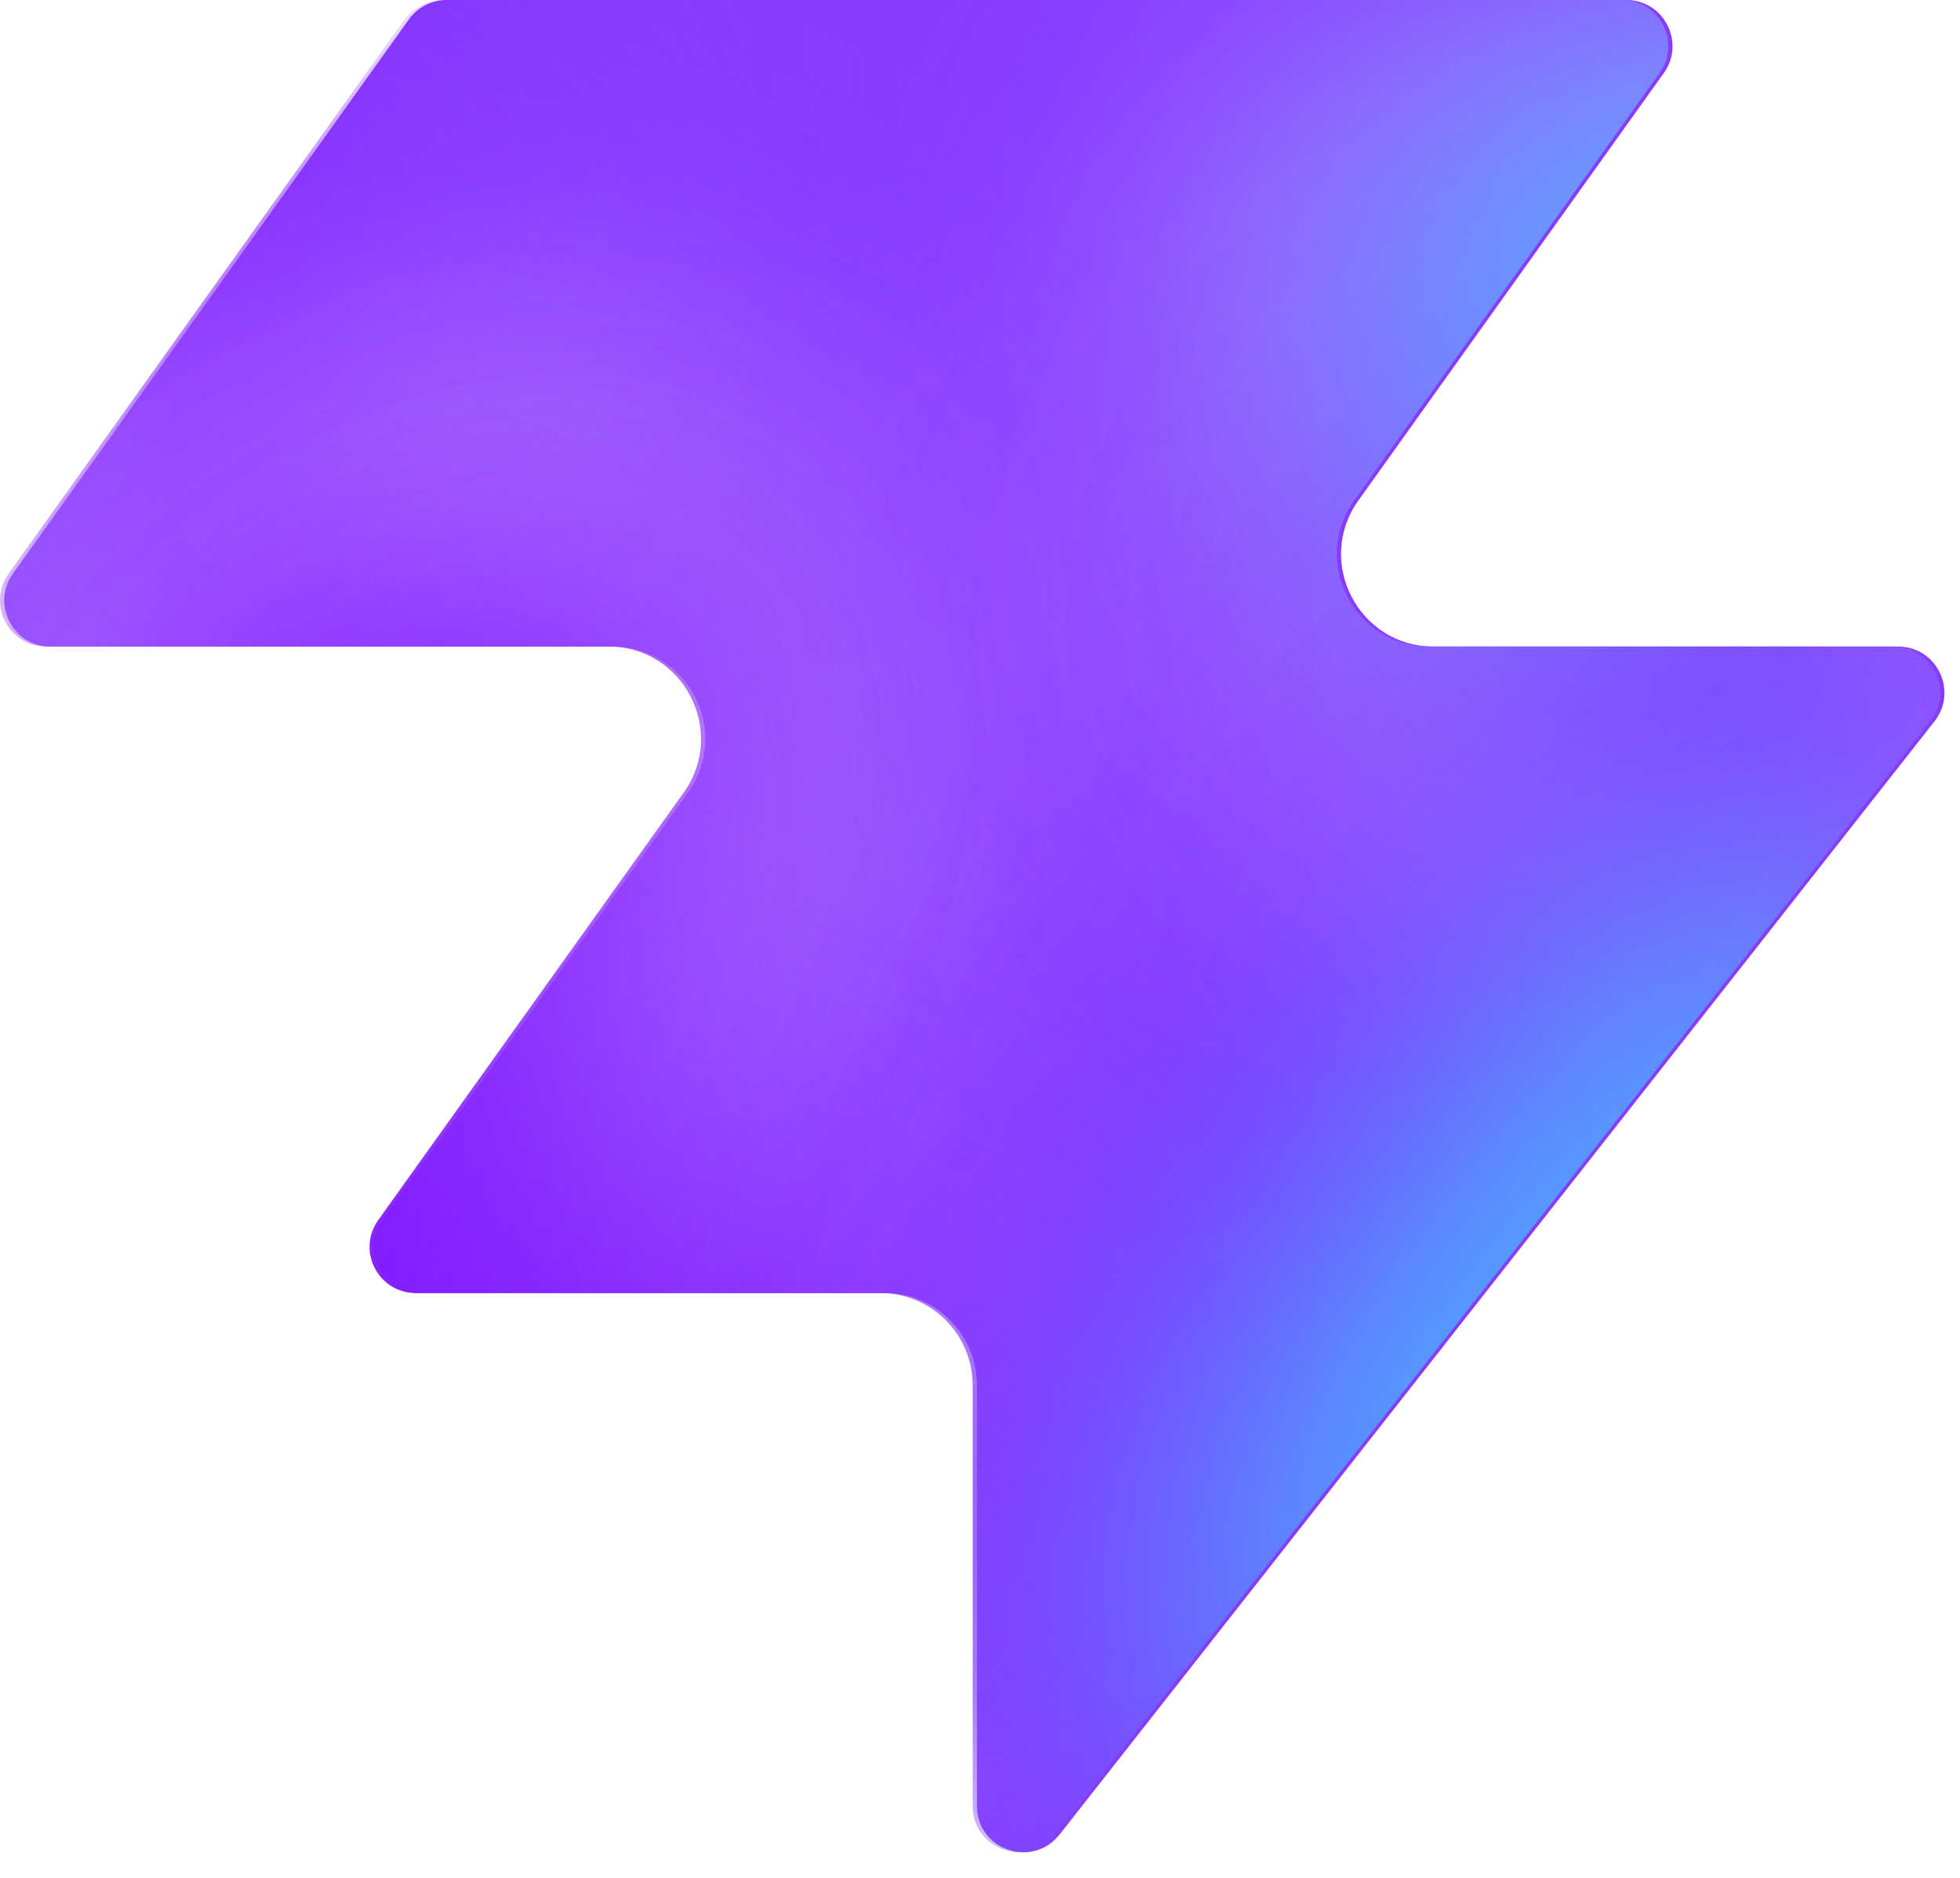
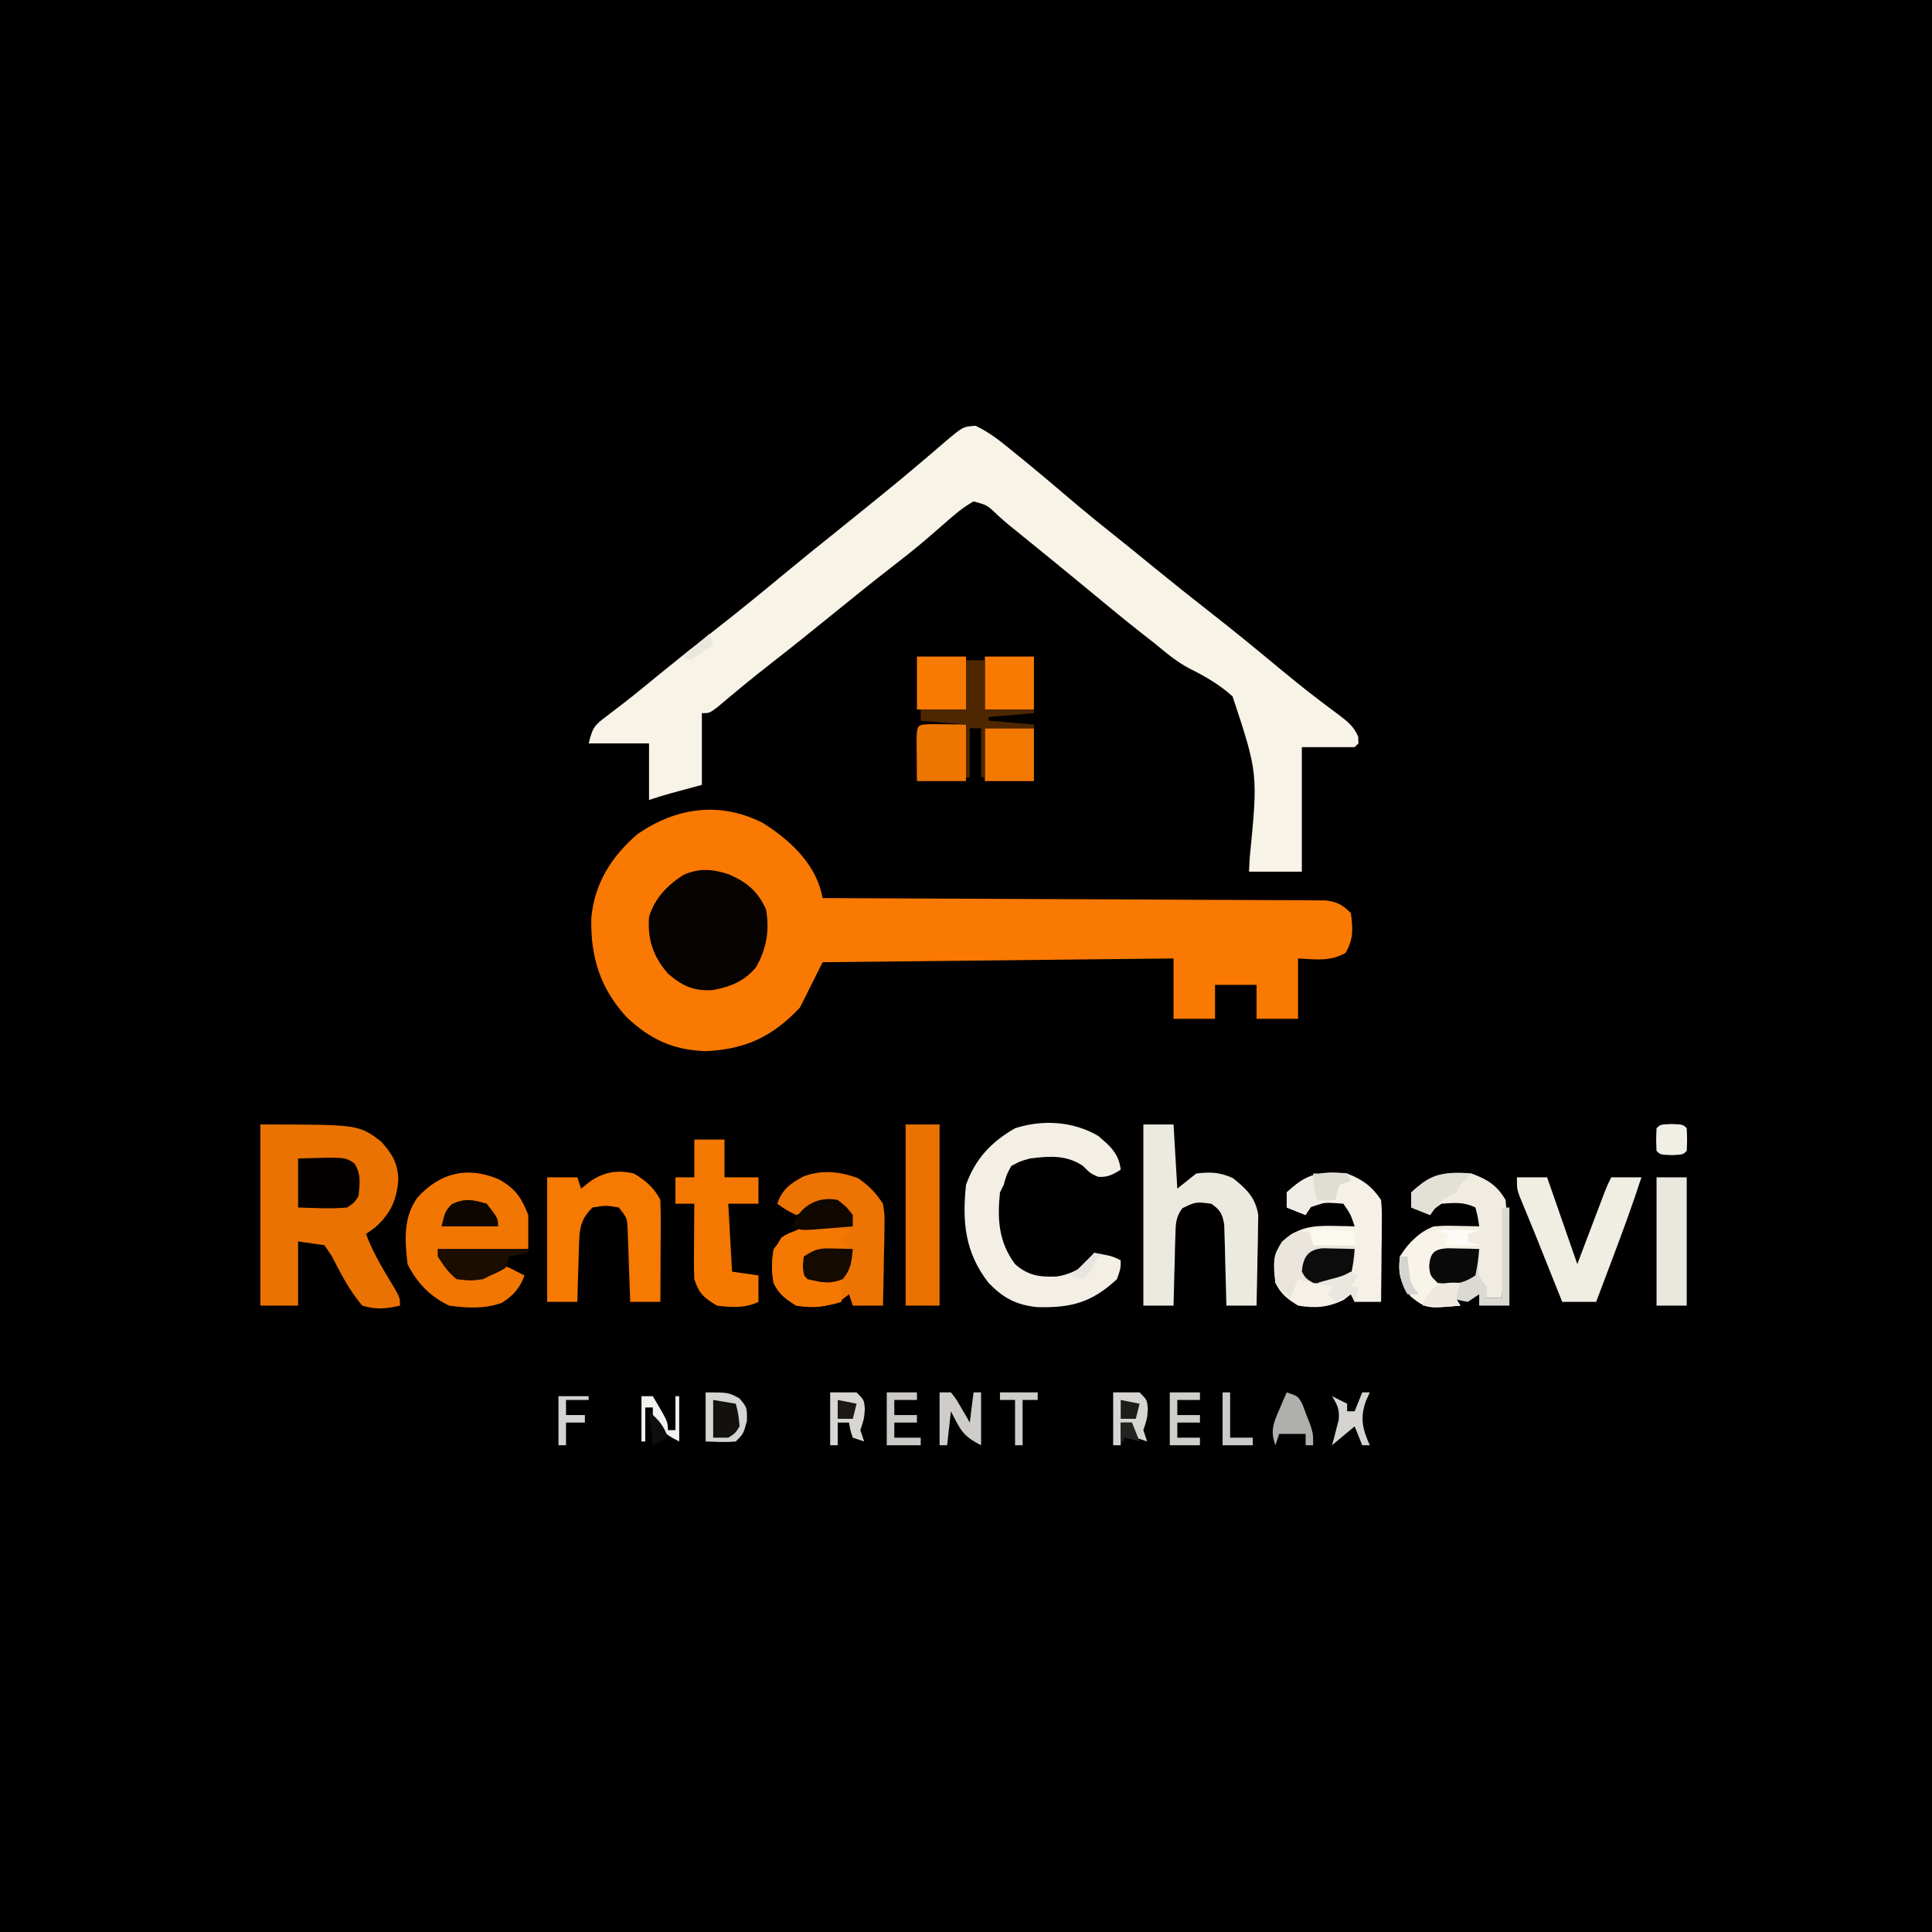
- <svg xmlns="http://www.w3.org/2000/svg" width="48" height="46" fill="none" viewBox="0 0 48 46">
-   <path fill="#863bff" d="M25.946 44.938c-.664.845-2.021.375-2.021-.698V33.937a2.26 2.26 0 0 0-2.262-2.262H10.287c-.92 0-1.456-1.04-.92-1.788l7.48-10.471c1.07-1.497 0-3.578-1.842-3.578H1.237c-.92 0-1.456-1.04-.92-1.788L10.013.474c.214-.297.556-.474.92-.474h28.894c.92 0 1.456 1.04.92 1.788l-7.48 10.471c-1.07 1.498 0 3.579 1.842 3.579h11.377c.943 0 1.473 1.088.89 1.83L25.947 44.94z" style="fill:#863bff;fill:color(display-p3 .525 .23 1);fill-opacity:1" />
-   <mask id="a" width="48" height="46" x="0" y="0" maskUnits="userSpaceOnUse" style="mask-type:alpha">
-     <path fill="#000" d="M25.842 44.938c-.664.844-2.021.375-2.021-.698V33.937a2.26 2.26 0 0 0-2.262-2.262H10.183c-.92 0-1.456-1.04-.92-1.788l7.48-10.471c1.07-1.498 0-3.579-1.842-3.579H1.133c-.92 0-1.456-1.04-.92-1.787L9.91.473c.214-.297.556-.474.92-.474h28.894c.92 0 1.456 1.04.92 1.788l-7.48 10.471c-1.07 1.498 0 3.578 1.842 3.578h11.377c.943 0 1.473 1.088.89 1.832L25.843 44.94z" style="fill:#000;fill-opacity:1" />
-   </mask>
-   <g mask="url(#a)">
-     <g filter="url(#b)">
-       <ellipse cx="5.508" cy="14.704" fill="#ede6ff" rx="5.508" ry="14.704" style="fill:#ede6ff;fill:color(display-p3 .927 .903 1);fill-opacity:1" transform="matrix(.00324 1 1 -.00324 -4.47 31.516)" />
-     </g>
-     <g filter="url(#c)">
-       <ellipse cx="10.399" cy="29.851" fill="#ede6ff" rx="10.399" ry="29.851" style="fill:#ede6ff;fill:color(display-p3 .927 .903 1);fill-opacity:1" transform="matrix(.00324 1 1 -.00324 -39.328 7.883)" />
-     </g>
-     <g filter="url(#d)">
-       <ellipse cx="5.508" cy="30.487" fill="#7e14ff" rx="5.508" ry="30.487" style="fill:#7e14ff;fill:color(display-p3 .492 .077 1);fill-opacity:1" transform="rotate(89.814 -25.913 -14.639)scale(1 -1)" />
-     </g>
-     <g filter="url(#e)">
-       <ellipse cx="5.508" cy="30.599" fill="#7e14ff" rx="5.508" ry="30.599" style="fill:#7e14ff;fill:color(display-p3 .492 .077 1);fill-opacity:1" transform="rotate(89.814 -32.644 -3.334)scale(1 -1)" />
-     </g>
-     <g filter="url(#f)">
-       <ellipse cx="5.508" cy="30.599" fill="#7e14ff" rx="5.508" ry="30.599" style="fill:#7e14ff;fill:color(display-p3 .492 .077 1);fill-opacity:1" transform="matrix(.00324 1 1 -.00324 -34.34 30.47)" />
-     </g>
-     <g filter="url(#g)">
-       <ellipse cx="14.072" cy="22.078" fill="#ede6ff" rx="14.072" ry="22.078" style="fill:#ede6ff;fill:color(display-p3 .927 .903 1);fill-opacity:1" transform="rotate(93.35 24.506 48.493)scale(-1 1)" />
-     </g>
-     <g filter="url(#h)">
-       <ellipse cx="3.47" cy="21.501" fill="#7e14ff" rx="3.47" ry="21.501" style="fill:#7e14ff;fill:color(display-p3 .492 .077 1);fill-opacity:1" transform="rotate(89.009 28.708 47.59)scale(-1 1)" />
-     </g>
-     <g filter="url(#i)">
-       <ellipse cx="3.47" cy="21.501" fill="#7e14ff" rx="3.47" ry="21.501" style="fill:#7e14ff;fill:color(display-p3 .492 .077 1);fill-opacity:1" transform="rotate(89.009 28.708 47.59)scale(-1 1)" />
-     </g>
-     <g filter="url(#j)">
-       <ellipse cx=".387" cy="8.972" fill="#7e14ff" rx="4.407" ry="29.108" style="fill:#7e14ff;fill:color(display-p3 .492 .077 1);fill-opacity:1" transform="rotate(39.51 .387 8.972)" />
-     </g>
-     <g filter="url(#k)">
-       <ellipse cx="47.523" cy="-6.092" fill="#7e14ff" rx="4.407" ry="29.108" style="fill:#7e14ff;fill:color(display-p3 .492 .077 1);fill-opacity:1" transform="rotate(37.892 47.523 -6.092)" />
-     </g>
-     <g filter="url(#l)">
-       <ellipse cx="41.412" cy="6.333" fill="#47bfff" rx="5.971" ry="9.665" style="fill:#47bfff;fill:color(display-p3 .28 .748 1);fill-opacity:1" transform="rotate(37.892 41.412 6.333)" />
-     </g>
-     <g filter="url(#m)">
-       <ellipse cx="-1.879" cy="38.332" fill="#7e14ff" rx="4.407" ry="29.108" style="fill:#7e14ff;fill:color(display-p3 .492 .077 1);fill-opacity:1" transform="rotate(37.892 -1.88 38.332)" />
-     </g>
-     <g filter="url(#n)">
-       <ellipse cx="-1.879" cy="38.332" fill="#7e14ff" rx="4.407" ry="29.108" style="fill:#7e14ff;fill:color(display-p3 .492 .077 1);fill-opacity:1" transform="rotate(37.892 -1.88 38.332)" />
-     </g>
-     <g filter="url(#o)">
-       <ellipse cx="35.651" cy="29.907" fill="#7e14ff" rx="4.407" ry="29.108" style="fill:#7e14ff;fill:color(display-p3 .492 .077 1);fill-opacity:1" transform="rotate(37.892 35.651 29.907)" />
-     </g>
-     <g filter="url(#p)">
-       <ellipse cx="38.418" cy="32.4" fill="#47bfff" rx="5.971" ry="15.297" style="fill:#47bfff;fill:color(display-p3 .28 .748 1);fill-opacity:1" transform="rotate(37.892 38.418 32.4)" />
-     </g>
-   </g>
-   <defs>
-     <filter id="b" width="60.045" height="41.654" x="-19.77" y="16.149" color-interpolation-filters="sRGB" filterUnits="userSpaceOnUse">
-       <feFlood flood-opacity="0" result="BackgroundImageFix" />
-       <feBlend in="SourceGraphic" in2="BackgroundImageFix" result="shape" />
-       <feGaussianBlur result="effect1_foregroundBlur_2002_17158" stdDeviation="7.659" />
-     </filter>
-     <filter id="c" width="90.34" height="51.437" x="-54.613" y="-7.533" color-interpolation-filters="sRGB" filterUnits="userSpaceOnUse">
-       <feFlood flood-opacity="0" result="BackgroundImageFix" />
-       <feBlend in="SourceGraphic" in2="BackgroundImageFix" result="shape" />
-       <feGaussianBlur result="effect1_foregroundBlur_2002_17158" stdDeviation="7.659" />
-     </filter>
-     <filter id="d" width="79.355" height="29.4" x="-49.64" y="2.03" color-interpolation-filters="sRGB" filterUnits="userSpaceOnUse">
-       <feFlood flood-opacity="0" result="BackgroundImageFix" />
-       <feBlend in="SourceGraphic" in2="BackgroundImageFix" result="shape" />
-       <feGaussianBlur result="effect1_foregroundBlur_2002_17158" stdDeviation="4.596" />
-     </filter>
-     <filter id="e" width="79.579" height="29.4" x="-45.045" y="20.029" color-interpolation-filters="sRGB" filterUnits="userSpaceOnUse">
-       <feFlood flood-opacity="0" result="BackgroundImageFix" />
-       <feBlend in="SourceGraphic" in2="BackgroundImageFix" result="shape" />
-       <feGaussianBlur result="effect1_foregroundBlur_2002_17158" stdDeviation="4.596" />
-     </filter>
-     <filter id="f" width="79.579" height="29.4" x="-43.513" y="21.178" color-interpolation-filters="sRGB" filterUnits="userSpaceOnUse">
-       <feFlood flood-opacity="0" result="BackgroundImageFix" />
-       <feBlend in="SourceGraphic" in2="BackgroundImageFix" result="shape" />
-       <feGaussianBlur result="effect1_foregroundBlur_2002_17158" stdDeviation="4.596" />
-     </filter>
-     <filter id="g" width="74.749" height="58.852" x="15.756" y="-17.901" color-interpolation-filters="sRGB" filterUnits="userSpaceOnUse">
-       <feFlood flood-opacity="0" result="BackgroundImageFix" />
-       <feBlend in="SourceGraphic" in2="BackgroundImageFix" result="shape" />
-       <feGaussianBlur result="effect1_foregroundBlur_2002_17158" stdDeviation="7.659" />
-     </filter>
-     <filter id="h" width="61.377" height="25.362" x="23.548" y="2.284" color-interpolation-filters="sRGB" filterUnits="userSpaceOnUse">
-       <feFlood flood-opacity="0" result="BackgroundImageFix" />
-       <feBlend in="SourceGraphic" in2="BackgroundImageFix" result="shape" />
-       <feGaussianBlur result="effect1_foregroundBlur_2002_17158" stdDeviation="4.596" />
-     </filter>
-     <filter id="i" width="61.377" height="25.362" x="23.548" y="2.284" color-interpolation-filters="sRGB" filterUnits="userSpaceOnUse">
-       <feFlood flood-opacity="0" result="BackgroundImageFix" />
-       <feBlend in="SourceGraphic" in2="BackgroundImageFix" result="shape" />
-       <feGaussianBlur result="effect1_foregroundBlur_2002_17158" stdDeviation="4.596" />
-     </filter>
-     <filter id="j" width="56.045" height="63.649" x="-27.636" y="-22.853" color-interpolation-filters="sRGB" filterUnits="userSpaceOnUse">
-       <feFlood flood-opacity="0" result="BackgroundImageFix" />
-       <feBlend in="SourceGraphic" in2="BackgroundImageFix" result="shape" />
-       <feGaussianBlur result="effect1_foregroundBlur_2002_17158" stdDeviation="4.596" />
-     </filter>
-     <filter id="k" width="54.814" height="64.646" x="20.116" y="-38.415" color-interpolation-filters="sRGB" filterUnits="userSpaceOnUse">
-       <feFlood flood-opacity="0" result="BackgroundImageFix" />
-       <feBlend in="SourceGraphic" in2="BackgroundImageFix" result="shape" />
-       <feGaussianBlur result="effect1_foregroundBlur_2002_17158" stdDeviation="4.596" />
-     </filter>
-     <filter id="l" width="33.541" height="35.313" x="24.641" y="-11.323" color-interpolation-filters="sRGB" filterUnits="userSpaceOnUse">
-       <feFlood flood-opacity="0" result="BackgroundImageFix" />
-       <feBlend in="SourceGraphic" in2="BackgroundImageFix" result="shape" />
-       <feGaussianBlur result="effect1_foregroundBlur_2002_17158" stdDeviation="4.596" />
-     </filter>
-     <filter id="m" width="54.814" height="64.646" x="-29.286" y="6.009" color-interpolation-filters="sRGB" filterUnits="userSpaceOnUse">
-       <feFlood flood-opacity="0" result="BackgroundImageFix" />
-       <feBlend in="SourceGraphic" in2="BackgroundImageFix" result="shape" />
-       <feGaussianBlur result="effect1_foregroundBlur_2002_17158" stdDeviation="4.596" />
-     </filter>
-     <filter id="n" width="54.814" height="64.646" x="-29.286" y="6.009" color-interpolation-filters="sRGB" filterUnits="userSpaceOnUse">
-       <feFlood flood-opacity="0" result="BackgroundImageFix" />
-       <feBlend in="SourceGraphic" in2="BackgroundImageFix" result="shape" />
-       <feGaussianBlur result="effect1_foregroundBlur_2002_17158" stdDeviation="4.596" />
-     </filter>
-     <filter id="o" width="54.814" height="64.646" x="8.244" y="-2.416" color-interpolation-filters="sRGB" filterUnits="userSpaceOnUse">
-       <feFlood flood-opacity="0" result="BackgroundImageFix" />
-       <feBlend in="SourceGraphic" in2="BackgroundImageFix" result="shape" />
-       <feGaussianBlur result="effect1_foregroundBlur_2002_17158" stdDeviation="4.596" />
-     </filter>
-     <filter id="p" width="39.409" height="43.623" x="18.713" y="10.588" color-interpolation-filters="sRGB" filterUnits="userSpaceOnUse">
-       <feFlood flood-opacity="0" result="BackgroundImageFix" />
-       <feBlend in="SourceGraphic" in2="BackgroundImageFix" result="shape" />
-       <feGaussianBlur result="effect1_foregroundBlur_2002_17158" stdDeviation="4.596" />
-     </filter>
-   </defs>
+ <svg xmlns="http://www.w3.org/2000/svg" version="1.1" width="512" height="512">
+   <path d="M0 0 C168.96 0 337.92 0 512 0 C512 168.96 512 337.92 512 512 C343.04 512 174.08 512 0 512 C0 343.04 0 174.08 0 0 Z " fill="#010000" transform="translate(0,0)" />
+   <path d="M0 0 C6.797 4.216 13.422 10.164 15.582 18.152 C15.72 18.762 15.858 19.372 16 20 C17.046 20.004 17.046 20.004 18.113 20.007 C35.072 20.066 52.031 20.142 68.989 20.236 C77.19 20.281 85.392 20.32 93.593 20.346 C100.74 20.369 107.888 20.403 115.035 20.449 C118.82 20.473 122.605 20.491 126.39 20.498 C129.953 20.504 133.515 20.524 137.077 20.554 C139.008 20.567 140.94 20.565 142.872 20.563 C144.021 20.576 145.171 20.588 146.356 20.601 C147.355 20.606 148.354 20.61 149.384 20.615 C152.458 21.067 153.837 21.782 156 24 C156.549 28.323 156.717 30.696 154.625 34.5 C150.463 36.878 146.74 36.249 142 36 C142 41.28 142 46.56 142 52 C138.37 52 134.74 52 131 52 C131 49.03 131 46.06 131 43 C127.37 43 123.74 43 120 43 C120 45.97 120 48.94 120 52 C116.37 52 112.74 52 109 52 C109 46.72 109 41.44 109 36 C62.965 36.495 62.965 36.495 16 37 C14.02 40.96 12.04 44.92 10 49 C2.815 56.664 -4.461 60.128 -15 60.562 C-23.6 60.282 -29.637 57.467 -35.875 51.625 C-42.95 43.951 -45.516 35.65 -45.305 25.312 C-44.456 16.09 -39.967 8.977 -33 3 C-22.743 -4.026 -11.327 -5.653 0 0 Z " fill="#F97902" transform="translate(202,218)" />
+   <path d="M0 0 C3.348 1.581 6.109 3.694 8.949 6.031 C9.558 6.521 10.167 7.01 10.794 7.515 C15.538 11.351 20.2 15.285 24.841 19.244 C28.724 22.557 32.672 25.771 36.672 28.941 C40.203 31.757 43.699 34.614 47.199 37.469 C52.223 41.562 57.276 45.61 62.387 49.594 C68.381 54.268 74.253 59.082 80.097 63.943 C83.555 66.809 87.033 69.63 90.605 72.352 C91.579 73.096 91.579 73.096 92.572 73.855 C93.791 74.781 95.016 75.698 96.248 76.605 C98.573 78.374 100.244 79.666 101.387 82.398 C101.418 83.269 101.418 83.269 101.449 84.156 C101.119 84.486 100.789 84.816 100.449 85.156 C95.829 85.156 91.209 85.156 86.449 85.156 C86.449 96.046 86.449 106.936 86.449 118.156 C81.829 118.156 77.209 118.156 72.449 118.156 C72.508 116.988 72.567 115.819 72.627 114.615 C74.84 92.076 74.84 92.076 68.09 71.703 C64.659 68.605 60.818 66.38 56.69 64.329 C53.253 62.53 50.42 60.126 47.449 57.656 C46.314 56.765 45.176 55.877 44.035 54.992 C39.267 51.245 34.603 47.373 29.93 43.508 C24.247 38.808 18.533 34.147 12.801 29.506 C12.186 29.008 11.571 28.51 10.938 27.996 C10.349 27.524 9.761 27.052 9.155 26.566 C8.012 25.621 6.894 24.645 5.802 23.641 C3.025 20.989 3.025 20.989 -0.559 20.039 C-3.491 21.684 -5.927 23.808 -8.426 26.031 C-9.592 27.044 -10.76 28.054 -11.93 29.062 C-12.529 29.579 -13.129 30.096 -13.747 30.629 C-16.558 33.009 -19.454 35.273 -22.363 37.531 C-27.478 41.511 -32.531 45.557 -37.551 49.656 C-43.181 54.252 -48.854 58.783 -54.587 63.249 C-59.292 66.924 -63.881 70.722 -68.441 74.574 C-70.551 76.156 -70.551 76.156 -72.551 76.156 C-72.551 82.426 -72.551 88.696 -72.551 95.156 C-75.318 95.905 -78.085 96.654 -80.852 97.402 C-82.766 97.937 -84.665 98.528 -86.551 99.156 C-86.551 94.206 -86.551 89.256 -86.551 84.156 C-91.831 84.156 -97.111 84.156 -102.551 84.156 C-101.438 79.707 -100.971 79.33 -97.488 76.719 C-96.585 76.025 -95.681 75.332 -94.75 74.617 C-94.243 74.23 -93.735 73.843 -93.212 73.444 C-90.025 70.973 -86.921 68.398 -83.801 65.844 C-78.778 61.749 -73.724 57.702 -68.613 53.719 C-62.517 48.964 -56.546 44.066 -50.588 39.139 C-46.151 35.47 -41.686 31.842 -37.18 28.258 C-34.433 26.062 -31.701 23.85 -28.972 21.632 C-27.61 20.524 -26.245 19.419 -24.879 18.316 C-21.26 15.386 -17.678 12.423 -14.141 9.395 C-13.424 8.79 -12.708 8.185 -11.969 7.561 C-10.591 6.397 -9.223 5.22 -7.867 4.031 C-3.302 0.202 -3.302 0.202 0 0 Z " fill="#F8F3E7" transform="translate(258.5508,112.8438)" />
+   <path d="M0 0 C26.028 0 26.028 0 31.996 4.508 C34.897 7.763 36.398 10.13 36.562 14.562 C36.15 20.08 34.494 23.679 30.312 27.375 C29.168 28.179 29.168 28.179 28 29 C29.893 34.172 32.7 38.657 35.539 43.355 C37 46 37 46 37 48 C33.399 48.863 30.565 49.104 27 48 C23.603 44.01 21.365 39.654 19 35 C18.34 34.01 17.68 33.02 17 32 C14.69 31.67 12.38 31.34 10 31 C10 36.61 10 42.22 10 48 C6.7 48 3.4 48 0 48 C0 32.16 0 16.32 0 0 Z " fill="#EA7202" transform="translate(69,298)" />
+   <path d="M0 0 C3.202 2.715 5.523 4.707 6 9 C3.899 10.276 2.549 11.035 0.062 10.875 C-2 10 -2 10 -4.062 7.938 C-8.465 5.033 -12.86 5.365 -18 6 C-20.733 6.774 -20.733 6.774 -23 8 C-24.311 10.443 -24.311 10.443 -25 13 C-25.33 13.66 -25.66 14.32 -26 15 C-26.729 22.098 -26.366 28.159 -22 34 C-18.593 37.028 -15.538 37.473 -10.996 37.293 C-7.899 36.838 -5.613 35.68 -3 34 C-2.34 33.01 -1.68 32.02 -1 31 C3.75 31.875 3.75 31.875 6 33 C6 35.125 6 35.125 5 38 C-1.748 44.199 -7.05 45.629 -16.152 45.402 C-21.725 44.82 -25.122 42.987 -29 39 C-35.259 30.973 -36.04 22.93 -35 13 C-32.5 6.062 -28.316 1.626 -22 -2 C-14.651 -4.368 -6.639 -3.851 0 0 Z " fill="#F3EFE5" transform="translate(291,301)" />
+   <path d="M0 0 C4.349 2.448 5.921 4.789 7.75 9.438 C7.75 12.408 7.75 15.377 7.75 18.438 C-0.17 18.438 -8.09 18.438 -16.25 18.438 C-13.969 22.117 -13.969 22.117 -11.25 25.438 C-6.349 25.925 -6.349 25.925 -2.125 23.812 C-1.506 23.359 -0.887 22.905 -0.25 22.438 C2.375 23.188 2.375 23.188 4.75 24.438 C5.41 24.767 6.07 25.098 6.75 25.438 C5.576 28.724 3.765 30.825 0.789 32.672 C-3.737 34.371 -8.526 34.08 -13.25 33.438 C-18.268 31.018 -21.75 27.438 -24.25 22.438 C-24.957 16.119 -25.454 10.171 -21.625 4.812 C-15.599 -1.862 -8.236 -3.552 0 0 Z " fill="#F27602" transform="translate(132.25,312.5625)" />
+   <path d="M0 0 C3.01 2.03 4.674 3.79 6.688 6.812 C7.142 9.859 7.142 9.859 7.078 13.207 C7.059 15.01 7.059 15.01 7.039 16.85 C7.006 18.095 6.972 19.341 6.938 20.625 C6.919 21.89 6.901 23.155 6.883 24.459 C6.836 27.578 6.77 30.695 6.688 33.812 C4.048 33.812 1.407 33.812 -1.312 33.812 C-1.643 32.822 -1.972 31.832 -2.312 30.812 C-2.952 31.308 -3.591 31.802 -4.25 32.312 C-8.348 34.32 -11.822 34.569 -16.312 33.812 C-19.183 32.019 -20.804 30.83 -22.312 27.812 C-22.791 24.731 -22.891 21.883 -22.312 18.812 C-20.18 16.01 -17.454 14.383 -14.312 12.812 C-12.105 12.742 -9.896 12.728 -7.688 12.75 C-6.499 12.759 -5.31 12.768 -4.086 12.777 C-3.171 12.789 -2.255 12.801 -1.312 12.812 C-3.067 9.63 -3.067 9.63 -5.312 6.812 C-10.087 7.228 -10.087 7.228 -14.438 9.062 C-15.056 9.31 -15.675 9.557 -16.312 9.812 C-19.062 8.438 -19.062 8.438 -21.312 6.812 C-20.107 3.062 -17.804 1.382 -14.375 -0.426 C-9.435 -2.25 -4.874 -1.747 0 0 Z " fill="#ED7302" transform="translate(227.3125,312.1875)" />
+   <path d="M0 0 C4.783 2.103 7.647 4.423 9.855 9.301 C10.84 14.826 10.012 19.691 7.246 24.57 C4.255 28.293 0.387 29.846 -4.23 30.676 C-9.352 30.99 -12.335 29.591 -16.145 26.301 C-20.08 21.728 -21.562 17.276 -21.145 11.301 C-19.648 6.369 -16.338 2.937 -12.062 0.184 C-7.884 -1.74 -4.208 -1.372 0 0 Z " fill="#060300" transform="translate(193.1445,231.6992)" />
+   <path d="M0 0 C2.64 0 5.28 0 8 0 C8.33 5.61 8.66 11.22 9 17 C10.65 15.68 12.3 14.36 14 13 C17.808 12.524 20.173 12.635 23.688 14.188 C27.3 17.019 29.76 19.39 30.454 24.046 C30.423 25.704 30.423 25.704 30.391 27.395 C30.371 29.198 30.371 29.198 30.352 31.037 C30.318 32.283 30.285 33.529 30.25 34.812 C30.232 36.078 30.214 37.343 30.195 38.646 C30.148 41.765 30.082 44.882 30 48 C27.36 48 24.72 48 22 48 C21.985 47.289 21.971 46.577 21.956 45.844 C21.881 42.625 21.785 39.406 21.688 36.188 C21.665 35.068 21.642 33.948 21.619 32.795 C21.566 31.185 21.566 31.185 21.512 29.543 C21.486 28.553 21.459 27.563 21.432 26.544 C20.938 23.634 20.384 22.695 18 21 C13.928 20.478 13.928 20.478 10.344 22.177 C8.502 24.675 8.57 26.457 8.488 29.543 C8.453 30.616 8.417 31.689 8.381 32.795 C8.347 34.474 8.347 34.474 8.312 36.188 C8.278 37.319 8.244 38.45 8.209 39.615 C8.126 42.41 8.057 45.205 8 48 C5.36 48 2.72 48 0 48 C0 32.16 0 16.32 0 0 Z " fill="#ECE9DF" transform="translate(303,298)" />
+   <path d="M0 0 C3.999 1.519 6.595 3.393 9 7 C9.227 9.819 9.227 9.819 9.195 13.199 C9.189 14.408 9.182 15.616 9.176 16.861 C9.159 18.124 9.142 19.387 9.125 20.688 C9.116 21.962 9.107 23.236 9.098 24.549 C9.074 27.699 9.041 30.85 9 34 C6.69 34 4.38 34 2 34 C1.67 33.34 1.34 32.68 1 32 C0.361 32.495 -0.279 32.99 -0.938 33.5 C-5.036 35.507 -8.51 35.756 -13 35 C-15.87 33.206 -17.491 32.017 -19 29 C-19.575 21.98 -19.575 21.98 -17.312 18.125 C-13.102 14.256 -9.291 13.752 -3.688 13.875 C-2.619 13.893 -1.55 13.911 -0.449 13.93 C0.359 13.953 1.167 13.976 2 14 C0.912 10.75 0.912 10.75 -1 8 C-5.031 7.675 -5.031 7.675 -9 8 C-9.99 9.485 -9.99 9.485 -11 11 C-13.475 10.01 -13.475 10.01 -16 9 C-16 7.68 -16 6.36 -16 5 C-10.796 0.207 -6.933 -0.838 0 0 Z " fill="#F5F1E7" transform="translate(357,311)" />
+   <path d="M0 0 C3.015 1.765 5.413 3.827 7 7 C7.085 9.032 7.107 11.067 7.098 13.102 C7.094 14.313 7.091 15.525 7.088 16.773 C7.08 18.044 7.071 19.315 7.062 20.625 C7.058 21.904 7.053 23.183 7.049 24.5 C7.037 27.667 7.021 30.833 7 34 C4.36 34 1.72 34 -1 34 C-1.02 33.349 -1.04 32.699 -1.06 32.028 C-1.155 29.081 -1.265 26.134 -1.375 23.188 C-1.406 22.163 -1.437 21.139 -1.469 20.084 C-1.507 19.101 -1.546 18.118 -1.586 17.105 C-1.633 15.747 -1.633 15.747 -1.681 14.36 C-1.86 11.735 -1.86 11.735 -4 9 C-7.458 8.417 -7.458 8.417 -11 9 C-13.816 11.857 -14.391 14.039 -14.512 17.984 C-14.547 18.919 -14.583 19.854 -14.619 20.816 C-14.653 22.269 -14.653 22.269 -14.688 23.75 C-14.722 24.734 -14.756 25.717 -14.791 26.73 C-14.873 29.154 -14.943 31.576 -15 34 C-17.64 34 -20.28 34 -23 34 C-23 23.11 -23 12.22 -23 1 C-20.36 1 -17.72 1 -15 1 C-14.67 1.99 -14.34 2.98 -14 4 C-13.175 3.34 -12.35 2.68 -11.5 2 C-7.762 -0.46 -4.369 -1.034 0 0 Z " fill="#F67902" transform="translate(168,311)" />
+   <path d="M0 0 C4.238 1.57 6.703 3.11 9 7 C9.249 9.841 9.249 9.841 9.074 13.078 C9.019 14.238 8.965 15.398 8.908 16.594 C8.835 17.8 8.763 19.007 8.688 20.25 C8.596 22.083 8.596 22.083 8.502 23.953 C8.349 26.97 8.181 29.985 8 33 C6.68 33 5.36 33 4 33 C1.086 28.222 0.801 25.449 2 20 C0.187 20.14 -1.625 20.287 -3.438 20.438 C-4.447 20.519 -5.456 20.6 -6.496 20.684 C-8.936 20.732 -8.936 20.732 -10 22 C-10.041 23.666 -10.043 25.334 -10 27 C-7.69 27.66 -5.38 28.32 -3 29 C-3.186 29.619 -3.371 30.238 -3.562 30.875 C-4.237 33.042 -4.237 33.042 -3 35 C-11.987 35.785 -11.987 35.785 -16.062 32.625 C-18.877 28.812 -19.55 26.771 -19 22 C-16.435 18.295 -14.238 15.597 -10 14 C-6.984 13.805 -6.984 13.805 -3.75 13.875 C-2.672 13.893 -1.595 13.911 -0.484 13.93 C0.745 13.964 0.745 13.964 2 14 C1.656 11.527 1.656 11.527 1 9 C-2.05 7.475 -4.642 7.764 -8 8 C-9.944 9.354 -9.944 9.354 -11 11 C-13.475 10.01 -13.475 10.01 -16 9 C-16 7.68 -16 6.36 -16 5 C-10.729 0.145 -6.982 -0.658 0 0 Z " fill="#F1ECE1" transform="translate(390,311)" />
+   <path d="M0 0 C2.64 0 5.28 0 8 0 C8 3.3 8 6.6 8 10 C10.97 10 13.94 10 17 10 C17 12.31 17 14.62 17 17 C14.36 17 11.72 17 9 17 C9.33 22.94 9.66 28.88 10 35 C13.465 35.495 13.465 35.495 17 36 C17 38.31 17 40.62 17 43 C13.54 44.73 9.783 44.484 6 44 C2.501 41.886 1.294 40.883 0 37 C-0.081 35.446 -0.108 33.888 -0.098 32.332 C-0.094 31.439 -0.091 30.547 -0.088 29.627 C-0.08 28.698 -0.071 27.769 -0.062 26.812 C-0.058 25.872 -0.053 24.932 -0.049 23.963 C-0.037 21.642 -0.021 19.321 0 17 C-1.65 17 -3.3 17 -5 17 C-5 14.69 -5 12.38 -5 10 C-3.35 10 -1.7 10 0 10 C0 6.7 0 3.4 0 0 Z " fill="#F57802" transform="translate(184,302)" />
+   <path d="M0 0 C2.64 0 5.28 0 8 0 C10.64 7.59 13.28 15.18 16 23 C18.589 16.179 18.589 16.179 21.176 9.358 C21.659 8.086 21.659 8.086 22.152 6.789 C22.482 5.92 22.812 5.05 23.152 4.155 C24 2 24 2 25 0 C27.64 0 30.28 0 33 0 C30.639 7.268 28.014 14.415 25.312 21.562 C24.897 22.667 24.481 23.771 24.053 24.908 C23.037 27.606 22.019 30.303 21 33 C18.03 33 15.06 33 12 33 C6.141 18.352 6.141 18.352 5.08 15.688 C4.345 13.858 3.598 12.032 2.842 10.21 C2.476 9.323 2.111 8.437 1.734 7.523 C1.401 6.726 1.069 5.929 0.726 5.107 C0 3 0 3 0 0 Z " fill="#F0EDE3" transform="translate(402,312)" />
+   <path d="M0 0 C2.97 0 5.94 0 9 0 C9 15.84 9 31.68 9 48 C6.03 48 3.06 48 0 48 C0 32.16 0 16.32 0 0 Z " fill="#E97201" transform="translate(240,298)" />
+   <path d="M0 0 C2.64 0 5.28 0 8 0 C8 11.22 8 22.44 8 34 C5.36 34 2.72 34 0 34 C0 22.78 0 11.56 0 0 Z " fill="#EAE7DE" transform="translate(439,312)" />
+   <path d="M0 0 C-0.99 1.485 -0.99 1.485 -2 3 C-1.34 3.66 -0.68 4.32 0 5 C-0.94 5.091 -0.94 5.091 -1.898 5.184 C-2.716 5.267 -3.533 5.351 -4.375 5.438 C-5.187 5.519 -5.999 5.6 -6.836 5.684 C-9.043 5.891 -9.043 5.891 -11 7 C-11 8.65 -11 10.3 -11 12 C-9.886 12.144 -8.773 12.289 -7.625 12.438 C-4 13 -4 13 -2 14 C-2 15.65 -2 17.3 -2 19 C-6.051 20.35 -9.765 20.557 -14 20 C-16.87 18.206 -18.491 17.017 -20 14 C-20.748 9.183 -20.699 6.007 -17.875 1.938 C-12.855 -1.62 -5.823 -0.359 0 0 Z " fill="#F57802" transform="translate(225,326)" />
+   <path d="M0 0 C0 0.99 0 1.98 0 3 C3.63 3 7.26 3 11 3 C11.318 6.496 11.396 8.397 9.438 11.375 C6.127 13.582 3.91 13.349 0 13 C-2.438 12.5 -2.438 12.5 -4 12 C-4.66 13.65 -5.32 15.3 -6 17 C-8 15.5 -8 15.5 -10 13 C-10.611 8.189 -10.739 6.157 -8.125 2.062 C-5.049 -0.923 -3.999 -1.2 0 0 Z " fill="#E9E5DC" transform="translate(348,327)" />
+   <path d="M0 0 C1.281 0.009 2.563 0.018 3.883 0.027 C4.87 0.039 5.858 0.051 6.875 0.062 C5.885 0.393 4.895 0.723 3.875 1.062 C3.875 1.722 3.875 2.382 3.875 3.062 C4.865 3.393 5.855 3.723 6.875 4.062 C5.953 4.136 5.953 4.136 5.012 4.211 C4.203 4.286 3.395 4.36 2.562 4.438 C1.762 4.507 0.961 4.577 0.137 4.648 C-2.397 4.958 -2.397 4.958 -5.125 7.062 C-5.375 9.646 -5.375 9.646 -5.125 12.062 C-2.815 12.723 -0.505 13.383 1.875 14.062 C1.689 14.681 1.504 15.3 1.312 15.938 C0.638 18.104 0.638 18.104 1.875 20.062 C-7.112 20.848 -7.112 20.848 -11.188 17.688 C-14.002 13.874 -14.675 11.833 -14.125 7.062 C-10.247 0.797 -7.108 -0.065 0 0 Z " fill="#F8F4E9" transform="translate(385.125,325.9375)" />
+   <path d="M0 0 C0.66 0 1.32 0 2 0 C2 8.58 2 17.16 2 26 C-0.64 26 -3.28 26 -6 26 C-6 25.01 -6 24.02 -6 23 C-6.99 23.66 -7.98 24.32 -9 25 C-11.188 24.625 -11.188 24.625 -13 24 C-12.67 23.34 -12.34 22.68 -12 22 C-12.99 21.67 -13.98 21.34 -15 21 C-17.188 19.75 -17.188 19.75 -19 18 C-19.375 15.438 -19.375 15.438 -19 13 C-17 11 -17 11 -14.398 10.805 C-13.401 10.828 -12.403 10.851 -11.375 10.875 C-9.871 10.902 -9.871 10.902 -8.336 10.93 C-7.565 10.953 -6.794 10.976 -6 11 C-6.041 12.093 -6.082 13.186 -6.125 14.312 C-6.321 18.089 -6.321 18.089 -4 21 C-4 21.99 -4 22.98 -4 24 C-2.68 24 -1.36 24 0 24 C0 16.08 0 8.16 0 0 Z " fill="#DAD9D2" transform="translate(398,320)" />
+   <path d="M0 0 C12.458 -0.37 12.458 -0.37 14.895 1.293 C16.756 4.168 16.355 6.691 16 10 C14.895 11.707 14.895 11.707 13 13 C8.638 13.407 4.39 13.13 0 13 C0 8.71 0 4.42 0 0 Z " fill="#030100" transform="translate(79,307)" />
+   <path d="M0 0 C3.092 0.033 6.185 0.065 9.277 0.098 C9.277 5.048 9.277 9.998 9.277 15.098 C4.987 15.098 0.697 15.098 -3.723 15.098 C-3.75 12.785 -3.769 10.473 -3.785 8.16 C-3.797 6.872 -3.808 5.585 -3.82 4.258 C-3.693 0.132 -3.693 0.132 0 0 Z " fill="#EE7603" transform="translate(246.7227,191.9023)" />
+   <path d="M0 0 C4.29 0 8.58 0 13 0 C13 4.62 13 9.24 13 14 C8.71 14 4.42 14 0 14 C0 9.38 0 4.76 0 0 Z " fill="#F37802" transform="translate(261,193)" />
+   <path d="M0 0 C4.29 0 8.58 0 13 0 C13 4.62 13 9.24 13 14 C8.71 14 4.42 14 0 14 C0 9.38 0 4.76 0 0 Z " fill="#F97A01" transform="translate(261,174)" />
+   <path d="M0 0 C4.29 0 8.58 0 13 0 C13 4.62 13 9.24 13 14 C8.71 14 4.42 14 0 14 C0 9.38 0 4.76 0 0 Z " fill="#F97A03" transform="translate(243,174)" />
+   <path d="M0 0 C1.65 0 3.3 0 5 0 C5 4.29 5 8.58 5 13 C9.29 13 13.58 13 18 13 C18 13.33 18 13.66 18 14 C12.06 14.495 12.06 14.495 6 15 C6 15.33 6 15.66 6 16 C9.96 16.33 13.92 16.66 18 17 C18 17.33 18 17.66 18 18 C13.71 18 9.42 18 5 18 C5 22.29 5 26.58 5 31 C4.67 31 4.34 31 4 31 C4 26.71 4 22.42 4 18 C3.01 18 2.02 18 1 18 C1 22.29 1 26.58 1 31 C0.67 31 0.34 31 0 31 C0 26.38 0 21.76 0 17 C-3.96 16.67 -7.92 16.34 -12 16 C-12 15.01 -12 14.02 -12 13 C-8.04 13 -4.08 13 0 13 C0 8.71 0 4.42 0 0 Z " fill="#4E2701" transform="translate(256,175)" />
+   <path d="M0 0 C6 0 6 0 8.938 1.562 C11 4 11 4 10.938 7.625 C10 11 10 11 8 13 C5.312 13.27 2.709 13.087 0 13 C0 8.71 0 4.42 0 0 Z " fill="#D4D4D2" transform="translate(187,369)" />
+   <path d="M0 0 C7.92 0 15.84 0 24 0 C24 0.33 24 0.66 24 1 C22.35 1.33 20.7 1.66 19 2 C18.67 2.99 18.34 3.98 18 5 C16.062 6.125 16.062 6.125 14 7 C13.01 7.495 13.01 7.495 12 8 C8.688 8.438 8.688 8.438 5 8 C2.761 6.19 1.62 4.454 0 2 C0 1.34 0 0.68 0 0 Z " fill="#1B0D00" transform="translate(116,331)" />
+   <path d="M0 0 C0.998 0.023 1.995 0.046 3.023 0.07 C4.528 0.097 4.528 0.097 6.062 0.125 C6.833 0.148 7.604 0.171 8.398 0.195 C8.086 3.57 8.086 3.57 7.398 7.195 C3.704 9.659 1.766 9.585 -2.602 9.195 C-4.602 7.945 -4.602 7.945 -5.602 6.195 C-5.254 2.368 -4.022 0.302 0 0 Z " fill="#0D0C0C" transform="translate(350.6016,330.8047)" />
+   <path d="M0 0 C0.998 0.023 1.995 0.046 3.023 0.07 C4.528 0.097 4.528 0.097 6.062 0.125 C6.833 0.148 7.604 0.171 8.398 0.195 C8.086 3.57 8.086 3.57 7.398 7.195 C3.725 9.644 1.735 9.511 -2.602 9.195 C-4.602 7.195 -4.602 7.195 -4.852 4.695 C-4.495 1.129 -3.565 0.268 0 0 Z " fill="#0B0A0A" transform="translate(383.6016,330.8047)" />
+   <path d="M0 0 C1.226 0.014 1.226 0.014 2.477 0.027 C3.416 0.045 3.416 0.045 4.375 0.062 C4.705 0.723 5.035 1.383 5.375 2.062 C4.385 2.393 3.395 2.723 2.375 3.062 C1.642 5.078 1.642 5.078 1.375 7.062 C0.241 7.351 -0.894 7.64 -2.062 7.938 C-3.238 8.309 -4.414 8.68 -5.625 9.062 C-5.955 9.723 -6.285 10.383 -6.625 11.062 C-9.1 10.072 -9.1 10.072 -11.625 9.062 C-11.625 7.742 -11.625 6.423 -11.625 5.062 C-7.708 1.454 -5.267 -0.075 0 0 Z " fill="#EFECE6" transform="translate(352.625,310.9375)" />
+   <path d="M0 0 C0.901 0.018 1.802 0.036 2.73 0.055 C3.418 0.078 4.105 0.101 4.812 0.125 C4.522 3.392 4.327 5.512 2.188 8.062 C-1.204 9.58 -3.631 8.93 -7.188 8.125 C-8.188 7.125 -8.188 7.125 -8.438 4.688 C-8.355 3.842 -8.273 2.996 -8.188 2.125 C-4.874 -0.084 -3.843 -0.1 0 0 Z " fill="#150A00" transform="translate(221.1875,330.875)" />
+   <path d="M0 0 C2.31 0 4.62 0 7 0 C9 2 9 2 9.188 4.438 C9 7 9 7 8 10 C8.33 10.99 8.66 11.98 9 13 C8.01 12.67 7.02 12.34 6 12 C5.312 9.938 5.312 9.938 5 8 C4.01 8 3.02 8 2 8 C2 9.98 2 11.96 2 14 C1.34 14 0.68 14 0 14 C0 9.38 0 4.76 0 0 Z " fill="#D6D5D2" transform="translate(295,369)" />
+   <path d="M0 0 C2.31 0 4.62 0 7 0 C9 2 9 2 9.188 4.438 C9 7 9 7 8 10 C8.33 10.99 8.66 11.98 9 13 C8.01 12.67 7.02 12.34 6 12 C5.312 9.938 5.312 9.938 5 8 C4.01 8 3.02 8 2 8 C2 9.98 2 11.96 2 14 C1.34 14 0.68 14 0 14 C0 9.38 0 4.76 0 0 Z " fill="#D7D6D2" transform="translate(220,369)" />
+   <path d="M0 0 C2.312 1.812 2.312 1.812 4 4 C4 4.99 4 5.98 4 7 C1.709 7.194 -0.583 7.38 -2.875 7.562 C-4.789 7.719 -4.789 7.719 -6.742 7.879 C-10 8 -10 8 -12 7 C-10.279 1.836 -5.419 -1.141 0 0 Z " fill="#100700" transform="translate(222,318)" />
+   <path d="M0 0 C1.226 0.014 1.226 0.014 2.477 0.027 C3.416 0.045 3.416 0.045 4.375 0.062 C3.901 0.516 3.426 0.97 2.938 1.438 C1.285 2.995 1.285 2.995 0.375 5.062 C-0.244 5.351 -0.863 5.64 -1.5 5.938 C-3.993 7.257 -5.076 8.74 -6.625 11.062 C-9.1 10.072 -9.1 10.072 -11.625 9.062 C-11.625 7.742 -11.625 6.423 -11.625 5.062 C-7.708 1.454 -5.267 -0.075 0 0 Z " fill="#E3E0D7" transform="translate(385.625,310.9375)" />
+   <path d="M0 0 C3 3.871 3 3.871 3 6 C-1.95 6 -6.9 6 -12 6 C-11 2 -11 2 -9.375 0.188 C-5.865 -1.568 -3.712 -1.08 0 0 Z " fill="#0D0600" transform="translate(129,319)" />
+   <path d="M0 0 C0.99 0 1.98 0 3 0 C4.387 1.75 4.387 1.75 5.688 4 C6.124 4.742 6.561 5.485 7.012 6.25 C7.338 6.827 7.664 7.405 8 8 C8.33 5.36 8.66 2.72 9 0 C9.66 0 10.32 0 11 0 C11 4.62 11 9.24 11 14 C6.012 11.506 5.487 9.797 3 5 C2.67 7.97 2.34 10.94 2 14 C1.34 14 0.68 14 0 14 C0 9.38 0 4.76 0 0 Z " fill="#CFCDCA" transform="translate(249,369)" />
+   <path d="M0 0 C3 1 3 1 4.168 3.18 C4.504 4.069 4.841 4.959 5.188 5.875 C5.532 6.759 5.876 7.644 6.23 8.555 C7 11 7 11 7 14 C6.34 14 5.68 14 5 14 C5 13.01 5 12.02 5 11 C2.69 11 0.38 11 -2 11 C-2.33 11.99 -2.66 12.98 -3 14 C-4.371 10.31 -3.6 8.291 -2.062 4.75 C-1.682 3.858 -1.302 2.966 -0.91 2.047 C-0.61 1.371 -0.309 0.696 0 0 Z " fill="#AFAFAC" transform="translate(341,369)" />
+   <path d="M0 0 C2.64 0 5.28 0 8 0 C8 0.66 8 1.32 8 2 C6.02 2 4.04 2 2 2 C2 3.32 2 4.64 2 6 C3.98 6 5.96 6 8 6 C8 6.66 8 7.32 8 8 C6.02 8 4.04 8 2 8 C2 9.32 2 10.64 2 12 C4.31 12 6.62 12 9 12 C9 12.66 9 13.32 9 14 C6.03 14 3.06 14 0 14 C0 9.38 0 4.76 0 0 Z " fill="#CAC9C5" transform="translate(235,369)" />
+   <path d="M0 0 C2.64 0 5.28 0 8 0 C8 0.66 8 1.32 8 2 C6.02 2 4.04 2 2 2 C2 3.32 2 4.64 2 6 C3.98 6 5.96 6 8 6 C8 6.66 8 7.32 8 8 C6.02 8 4.04 8 2 8 C2 9.32 2 10.64 2 12 C3.98 12 5.96 12 8 12 C8 12.66 8 13.32 8 14 C5.36 14 2.72 14 0 14 C0 9.38 0 4.76 0 0 Z " fill="#CFCECB" transform="translate(310,369)" />
+   <path d="M0 0 C2.97 0.495 2.97 0.495 6 1 C6.688 3.812 6.688 3.812 7 7 C5.812 8.875 5.812 8.875 4 10 C2.68 10 1.36 10 0 10 C0 6.7 0 3.4 0 0 Z " fill="#121110" transform="translate(189,371)" />
+   <path d="M0 0 C3 0.125 3 0.125 4 1.125 C4.125 4.125 4.125 4.125 4 7.125 C3 8.125 3 8.125 0 8.25 C-3 8.125 -3 8.125 -4 7.125 C-4.125 4.125 -4.125 4.125 -4 1.125 C-3 0.125 -3 0.125 0 0 Z " fill="#F1EEE6" transform="translate(443,297.875)" />
+   <path d="M0 0 C0.66 0 1.32 0 2 0 C1.67 0.743 1.34 1.485 1 2.25 C-0.652 6.793 0.109 9.745 2 14 C1.34 14 0.68 14 0 14 C-0.66 12.35 -1.32 10.7 -2 9 C-4.97 11.475 -4.97 11.475 -8 14 C-7.832 13.397 -7.665 12.793 -7.492 12.172 C-7.289 11.373 -7.085 10.573 -6.875 9.75 C-6.666 8.961 -6.457 8.172 -6.242 7.359 C-5.957 4.58 -6.55 3.341 -8 1 C-6.02 1.99 -6.02 1.99 -4 3 C-4 3.66 -4 4.32 -4 5 C-3.34 5 -2.68 5 -2 5 C-1.34 3.35 -0.68 1.7 0 0 Z " fill="#D5D4D1" transform="translate(361,369)" />
+   <path d="M0 0 C0.99 0 1.98 0 3 0 C7 6.75 7 6.75 7 9 C7.66 9 8.32 9 9 9 C9 6.03 9 3.06 9 0 C9.33 0 9.66 0 10 0 C10 3.96 10 7.92 10 12 C5.818 9.909 5.003 9.007 3 5 C3 4.34 3 3.68 3 3 C2.34 3 1.68 3 1 3 C1 5.97 1 8.94 1 12 C0.67 12 0.34 12 0 12 C0 8.04 0 4.08 0 0 Z " fill="#F1F1EF" transform="translate(170,370)" />
+   <path d="M0 0 C3.3 0 6.6 0 10 0 C10 0.66 10 1.32 10 2 C8.68 2 7.36 2 6 2 C6 5.96 6 9.92 6 14 C5.34 14 4.68 14 4 14 C4 10.04 4 6.08 4 2 C2.68 2 1.36 2 0 2 C0 1.34 0 0.68 0 0 Z " fill="#CDCDCA" transform="translate(265,369)" />
+   <path d="M0 0 C3.96 0 7.92 0 12 0 C12 1.32 12 2.64 12 4 C8.37 4 4.74 4 1 4 C0.67 2.68 0.34 1.36 0 0 Z " fill="#FCFAF0" transform="translate(347,326)" />
+   <path d="M0 0 C2.64 0 5.28 0 8 0 C8 0.33 8 0.66 8 1 C6.02 1 4.04 1 2 1 C2 2.32 2 3.64 2 5 C3.65 5 5.3 5 7 5 C7 5.66 7 6.32 7 7 C5.35 7 3.7 7 2 7 C2 8.98 2 10.96 2 13 C1.34 13 0.68 13 0 13 C0 8.71 0 4.42 0 0 Z " fill="#D5D4D3" transform="translate(148,370)" />
+   <path d="M0 0 C2.97 0 5.94 0 9 0 C9.33 0.66 9.66 1.32 10 2 C9.01 2.33 8.02 2.66 7 3 C6.267 5.015 6.267 5.015 6 7 C4.35 7 2.7 7 1 7 C0 2.25 0 2.25 0 0 Z " fill="#E0DDD3" transform="translate(348,311)" />
+   <path d="M0 0 C0.66 0 1.32 0 2 0 C2 3.96 2 7.92 2 12 C3.98 12 5.96 12 8 12 C8 12.66 8 13.32 8 14 C5.36 14 2.72 14 0 14 C0 9.38 0 4.76 0 0 Z " fill="#CBCAC8" transform="translate(324,369)" />
+   <path d="M0 0 C0.66 0.33 1.32 0.66 2 1 C1.01 2.485 1.01 2.485 0 4 C0.66 4 1.32 4 2 4 C1.67 5.32 1.34 6.64 1 8 C0.67 7.34 0.34 6.68 0 6 C-1.98 6.99 -1.98 6.99 -4 8 C-4.66 7.34 -5.32 6.68 -6 6 C-5.67 5.34 -5.34 4.68 -5 4 C-6.32 3.67 -7.64 3.34 -9 3 C-7.886 2.691 -6.772 2.381 -5.625 2.062 C-2.205 1.177 -2.205 1.177 0 0 Z " fill="#EAE7E1" transform="translate(358,337)" />
+   <path d="M0 0 C-0.186 0.619 -0.371 1.238 -0.562 1.875 C-1.237 4.042 -1.237 4.042 0 6 C-3.3 6 -6.6 6 -10 6 C-8.262 0.787 -5.319 -0.443 0 0 Z " fill="#EDE9E0" transform="translate(387,340)" />
+   <path d="M0 0 C3.96 0 7.92 0 12 0 C11.01 0.33 10.02 0.66 9 1 C9 1.66 9 2.32 9 3 C9.99 3.33 10.98 3.66 12 4 C9.03 4 6.06 4 3 4 C3.33 3.01 3.66 2.02 4 1 C2.68 0.67 1.36 0.34 0 0 Z " fill="#FDFBF5" transform="translate(380,326)" />
+   <path d="M0 0 C2.475 0.495 2.475 0.495 5 1 C4.67 2.32 4.34 3.64 4 5 C2.68 5 1.36 5 0 5 C0 3.35 0 1.7 0 0 Z " fill="#1D1C1A" transform="translate(297,371)" />
+   <path d="M0 0 C2.475 0.495 2.475 0.495 5 1 C4.67 2.32 4.34 3.64 4 5 C2.68 5 1.36 5 0 5 C0 3.35 0 1.7 0 0 Z " fill="#1A1917" transform="translate(222,371)" />
+   <path d="M0 0 C2.526 2.363 3.888 3.665 5 7 C3.02 7.99 3.02 7.99 1 9 C0.67 6.03 0.34 3.06 0 0 Z " fill="#0E0E0D" transform="translate(172,374)" />
+   <path d="M0 0 C0.66 0 1.32 0 2 0 C2.124 1.093 2.248 2.186 2.375 3.312 C2.755 7.074 2.755 7.074 5 10 C4.01 10 3.02 10 2 10 C-0.094 6.598 -0.179 3.947 0 0 Z " fill="#D5D4D0" transform="translate(371,333)" />
+   <path d="M0 0 C0.99 0 1.98 0 3 0 C3.66 1.65 4.32 3.3 5 5 C3.68 4.67 2.36 4.34 1 4 C0.67 4.66 0.34 5.32 0 6 C0 4.02 0 2.04 0 0 Z " fill="#232321" transform="translate(297,377)" />
+   <path d="M0 0 C0.99 0.33 1.98 0.66 3 1 C2.34 1 1.68 1 1 1 C0.567 1.928 0.567 1.928 0.125 2.875 C-1 5 -1 5 -3 7 C-3.99 6.67 -4.98 6.34 -6 6 C-4 4 -2 2 0 0 Z " fill="#E8E5E0" transform="translate(290,332)" />
+   <path d="M0 0 C0.33 0.99 0.66 1.98 1 3 C-0.98 4.32 -2.96 5.64 -5 7 C-5.66 6.67 -6.32 6.34 -7 6 C-4.69 4.02 -2.38 2.04 0 0 Z " fill="#EAE7DF" transform="translate(188,168)" />
</svg>
